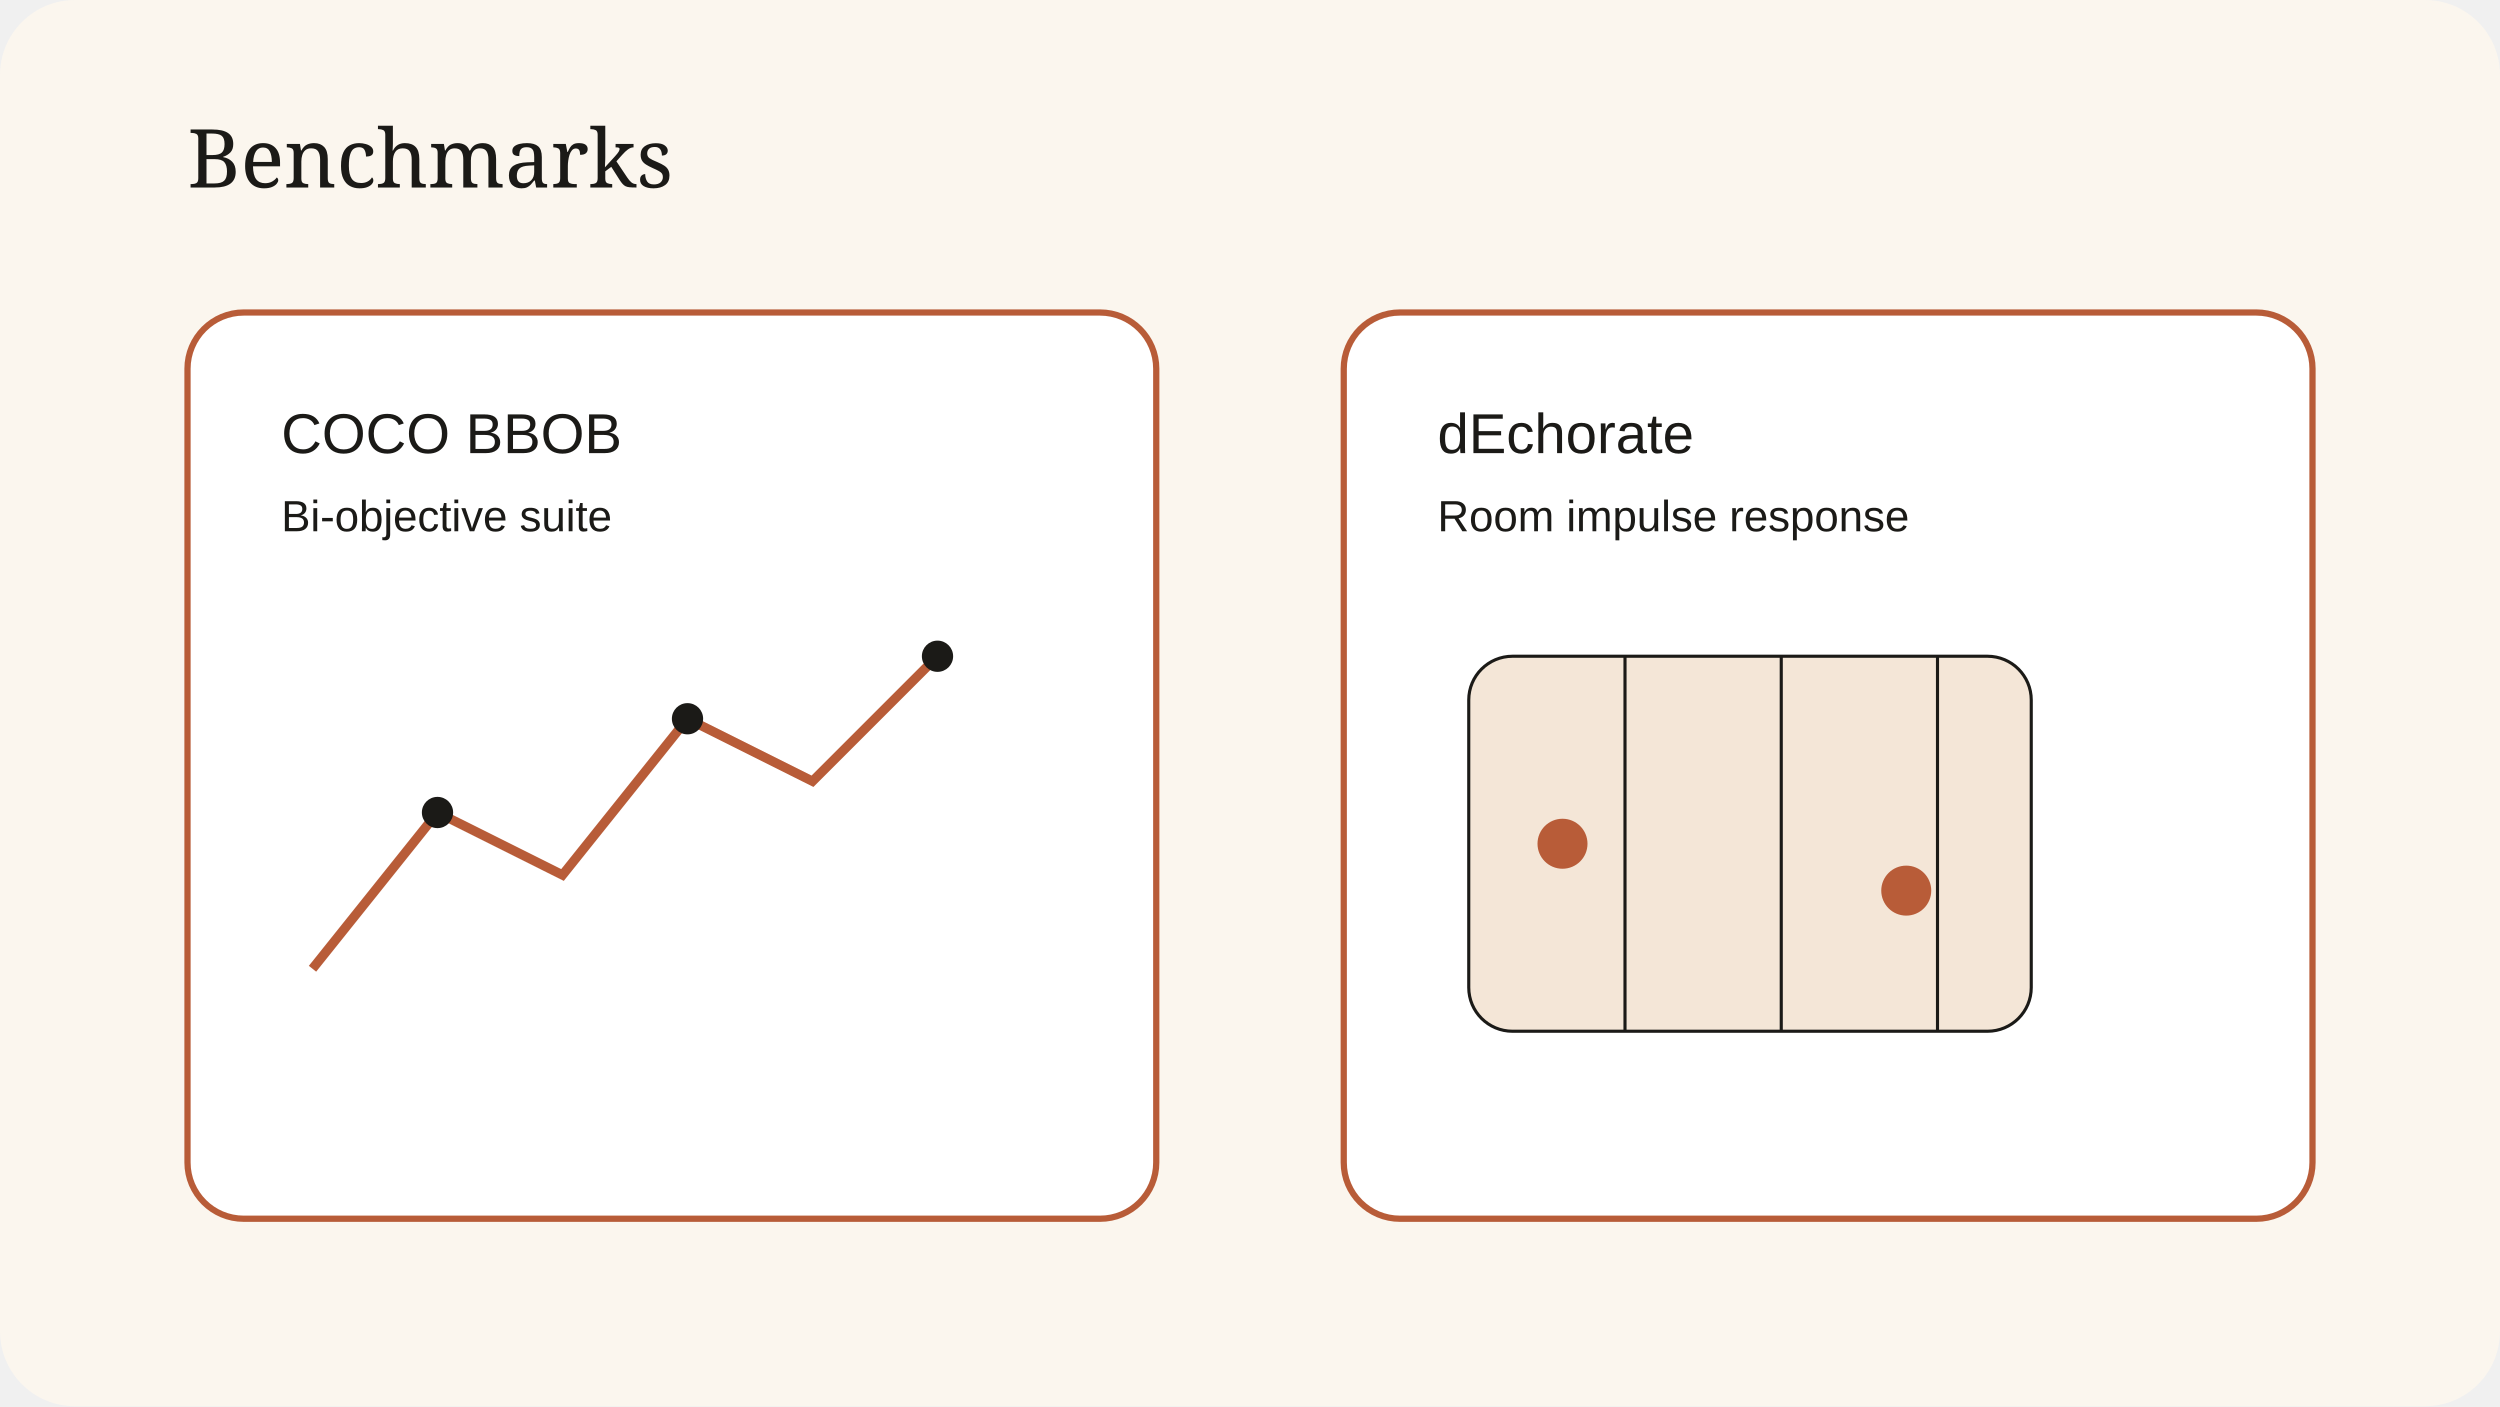
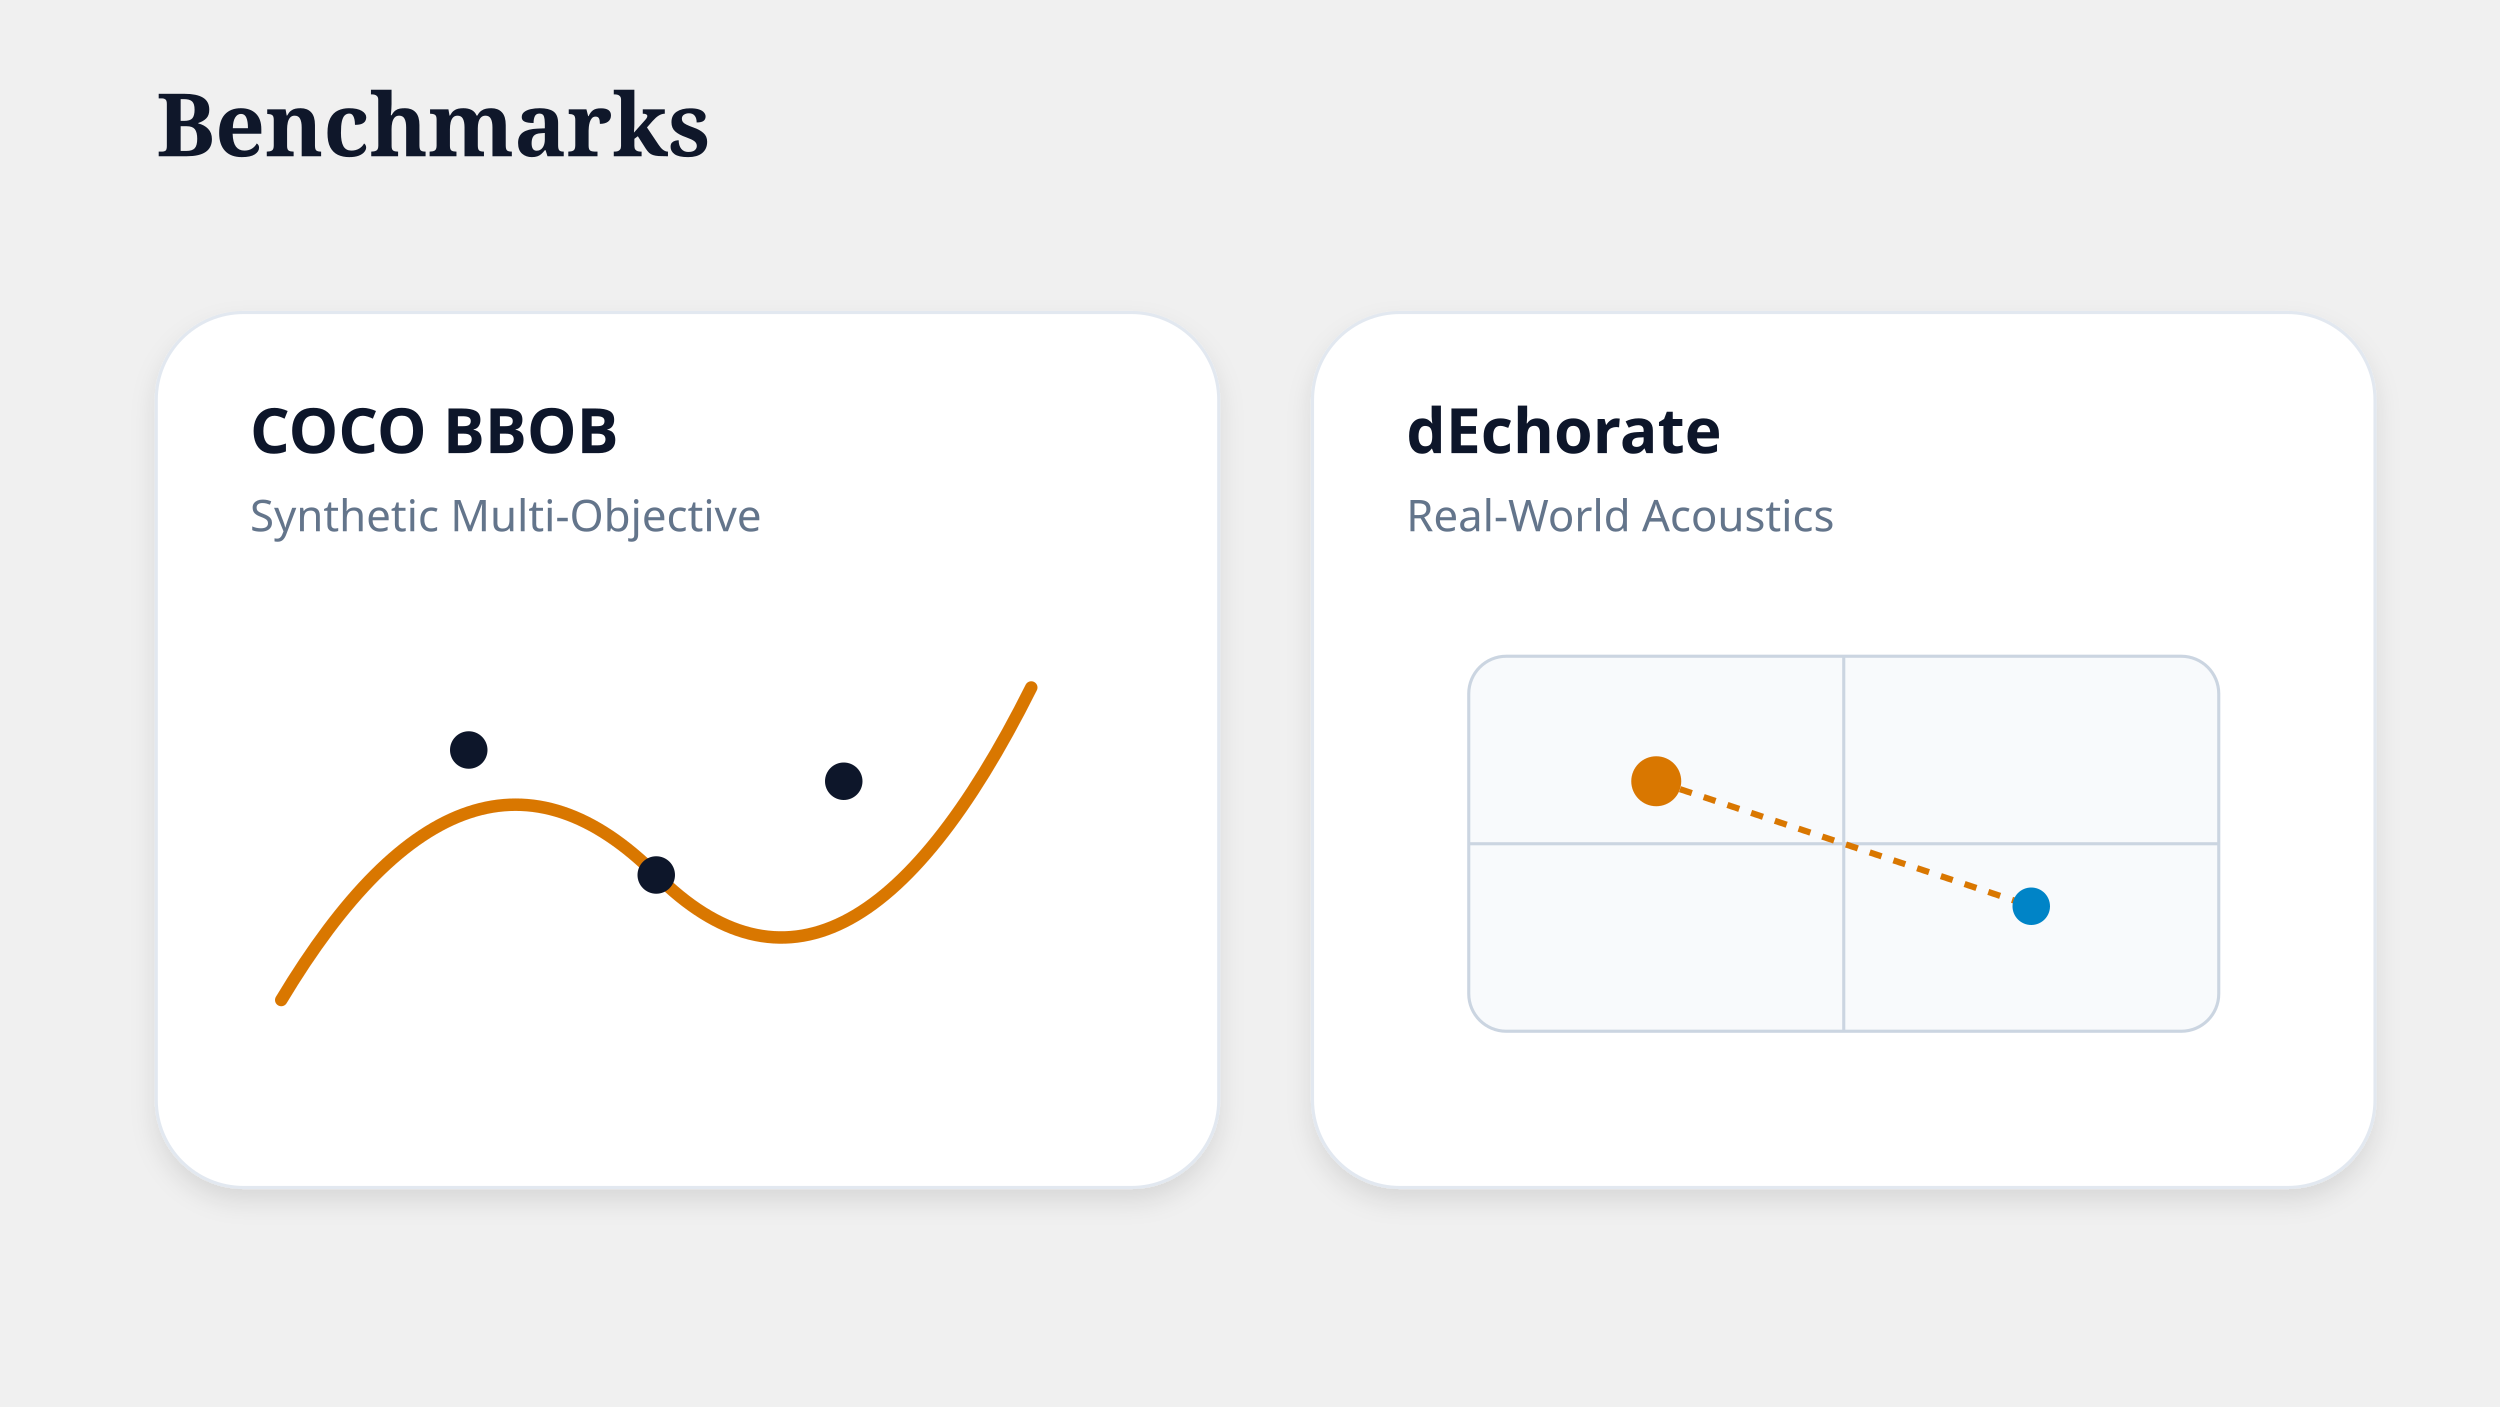
<svg xmlns="http://www.w3.org/2000/svg" width="800" height="450" viewBox="0 0 800 450">
-   <rect width="800" height="450" rx="24" fill="#fbf6ee" />
-   <text x="60" y="60" font-family="Fraunces, serif" font-size="26" fill="#1b1a17">Benchmarks</text>
-   <rect x="60" y="100" width="310" height="290" rx="18" fill="#ffffff" stroke="#b85c38" stroke-width="2" />
-   <rect x="430" y="100" width="310" height="290" rx="18" fill="#ffffff" stroke="#b85c38" stroke-width="2" />
-   <text x="90" y="145" font-family="IBM Plex Sans, Arial" font-size="18" fill="#1b1a17">COCO BBOB</text>
-   <text x="90" y="170" font-family="IBM Plex Sans, Arial" font-size="14" fill="#1b1a17">Bi-objective suite</text>
-   <polyline points="100,310 140,260 180,280 220,230 260,250 300,210" fill="none" stroke="#b85c38" stroke-width="3" />
-   <circle cx="140" cy="260" r="5" fill="#1b1a17" />
-   <circle cx="220" cy="230" r="5" fill="#1b1a17" />
-   <circle cx="300" cy="210" r="5" fill="#1b1a17" />
-   <text x="460" y="145" font-family="IBM Plex Sans, Arial" font-size="18" fill="#1b1a17">dEchorate</text>
-   <text x="460" y="170" font-family="IBM Plex Sans, Arial" font-size="14" fill="#1b1a17">Room impulse response</text>
-   <rect x="470" y="210" width="180" height="120" rx="14" fill="#f4e6d7" stroke="#1b1a17" stroke-width="1" />
-   <line x1="520" y1="210" x2="520" y2="330" stroke="#1b1a17" stroke-width="1" />
-   <line x1="570" y1="210" x2="570" y2="330" stroke="#1b1a17" stroke-width="1" />
-   <line x1="620" y1="210" x2="620" y2="330" stroke="#1b1a17" stroke-width="1" />
-   <circle cx="500" cy="270" r="8" fill="#b85c38" />
-   <circle cx="610" cy="285" r="8" fill="#b85c38" />
+   <defs>
+     <filter id="btnShadow" x="-10%" y="-10%" width="120%" height="120%">
+       <feGaussianBlur in="SourceAlpha" stdDeviation="4" />
+       <feOffset dx="0" dy="4" result="offsetblur" />
+       <feComponentTransfer>
+         <feFuncA type="linear" slope="0.1" />
+       </feComponentTransfer>
+       <feMerge>
+         <feMergeNode />
+         <feMergeNode in="SourceGraphic" />
+       </feMerge>
+     </filter>
+   </defs>
+   <rect width="800" height="450" fill="none" />
+   <text x="50" y="50" font-family="Fraunces, serif" font-size="28" font-weight="800" fill="#0f172a">Benchmarks</text>
+   <g filter="url(#btnShadow)">
+     <rect x="50" y="100" width="340" height="280" rx="28" fill="#ffffff" stroke="#e2e8f0" stroke-width="1" />
+     <text x="80" y="145" font-family="Plus Jakarta Sans, sans-serif" font-size="20" font-weight="700" fill="#0f172a">COCO BBOB</text>
+     <text x="80" y="170" font-family="Plus Jakarta Sans, sans-serif" font-size="14" fill="#64748b">Synthetic Multi-Objective</text>
+     <path d="M 90 320 Q 150 220 210 280 T 330 220" stroke="#d97706" stroke-width="4" fill="none" stroke-linecap="round" />
+     <circle cx="150" cy="240" r="6" fill="#0f172a" />
+     <circle cx="210" cy="280" r="6" fill="#0f172a" />
+     <circle cx="270" cy="250" r="6" fill="#0f172a" />
+   </g>
+   <g filter="url(#btnShadow)">
+     <rect x="420" y="100" width="340" height="280" rx="28" fill="#ffffff" stroke="#e2e8f0" stroke-width="1" />
+     <text x="450" y="145" font-family="Plus Jakarta Sans, sans-serif" font-size="20" font-weight="700" fill="#0f172a">dEchorate</text>
+     <text x="450" y="170" font-family="Plus Jakarta Sans, sans-serif" font-size="14" fill="#64748b">Real-World Acoustics</text>
+     <rect x="470" y="210" width="240" height="120" rx="12" fill="#f8fafc" stroke="#cbd5e1" stroke-width="1" />
+     <path d="M 470 270 L 710 270" stroke="#cbd5e1" stroke-width="1" />
+     <path d="M 590 210 L 590 330" stroke="#cbd5e1" stroke-width="1" />
+     <circle cx="530" cy="250" r="8" fill="#d97706" />
+     <path d="M 530 250 L 650 290" stroke="#d97706" stroke-width="2" stroke-dasharray="4 4" />
+     <circle cx="650" cy="290" r="6" fill="#0284c7" />
+   </g>
</svg>
